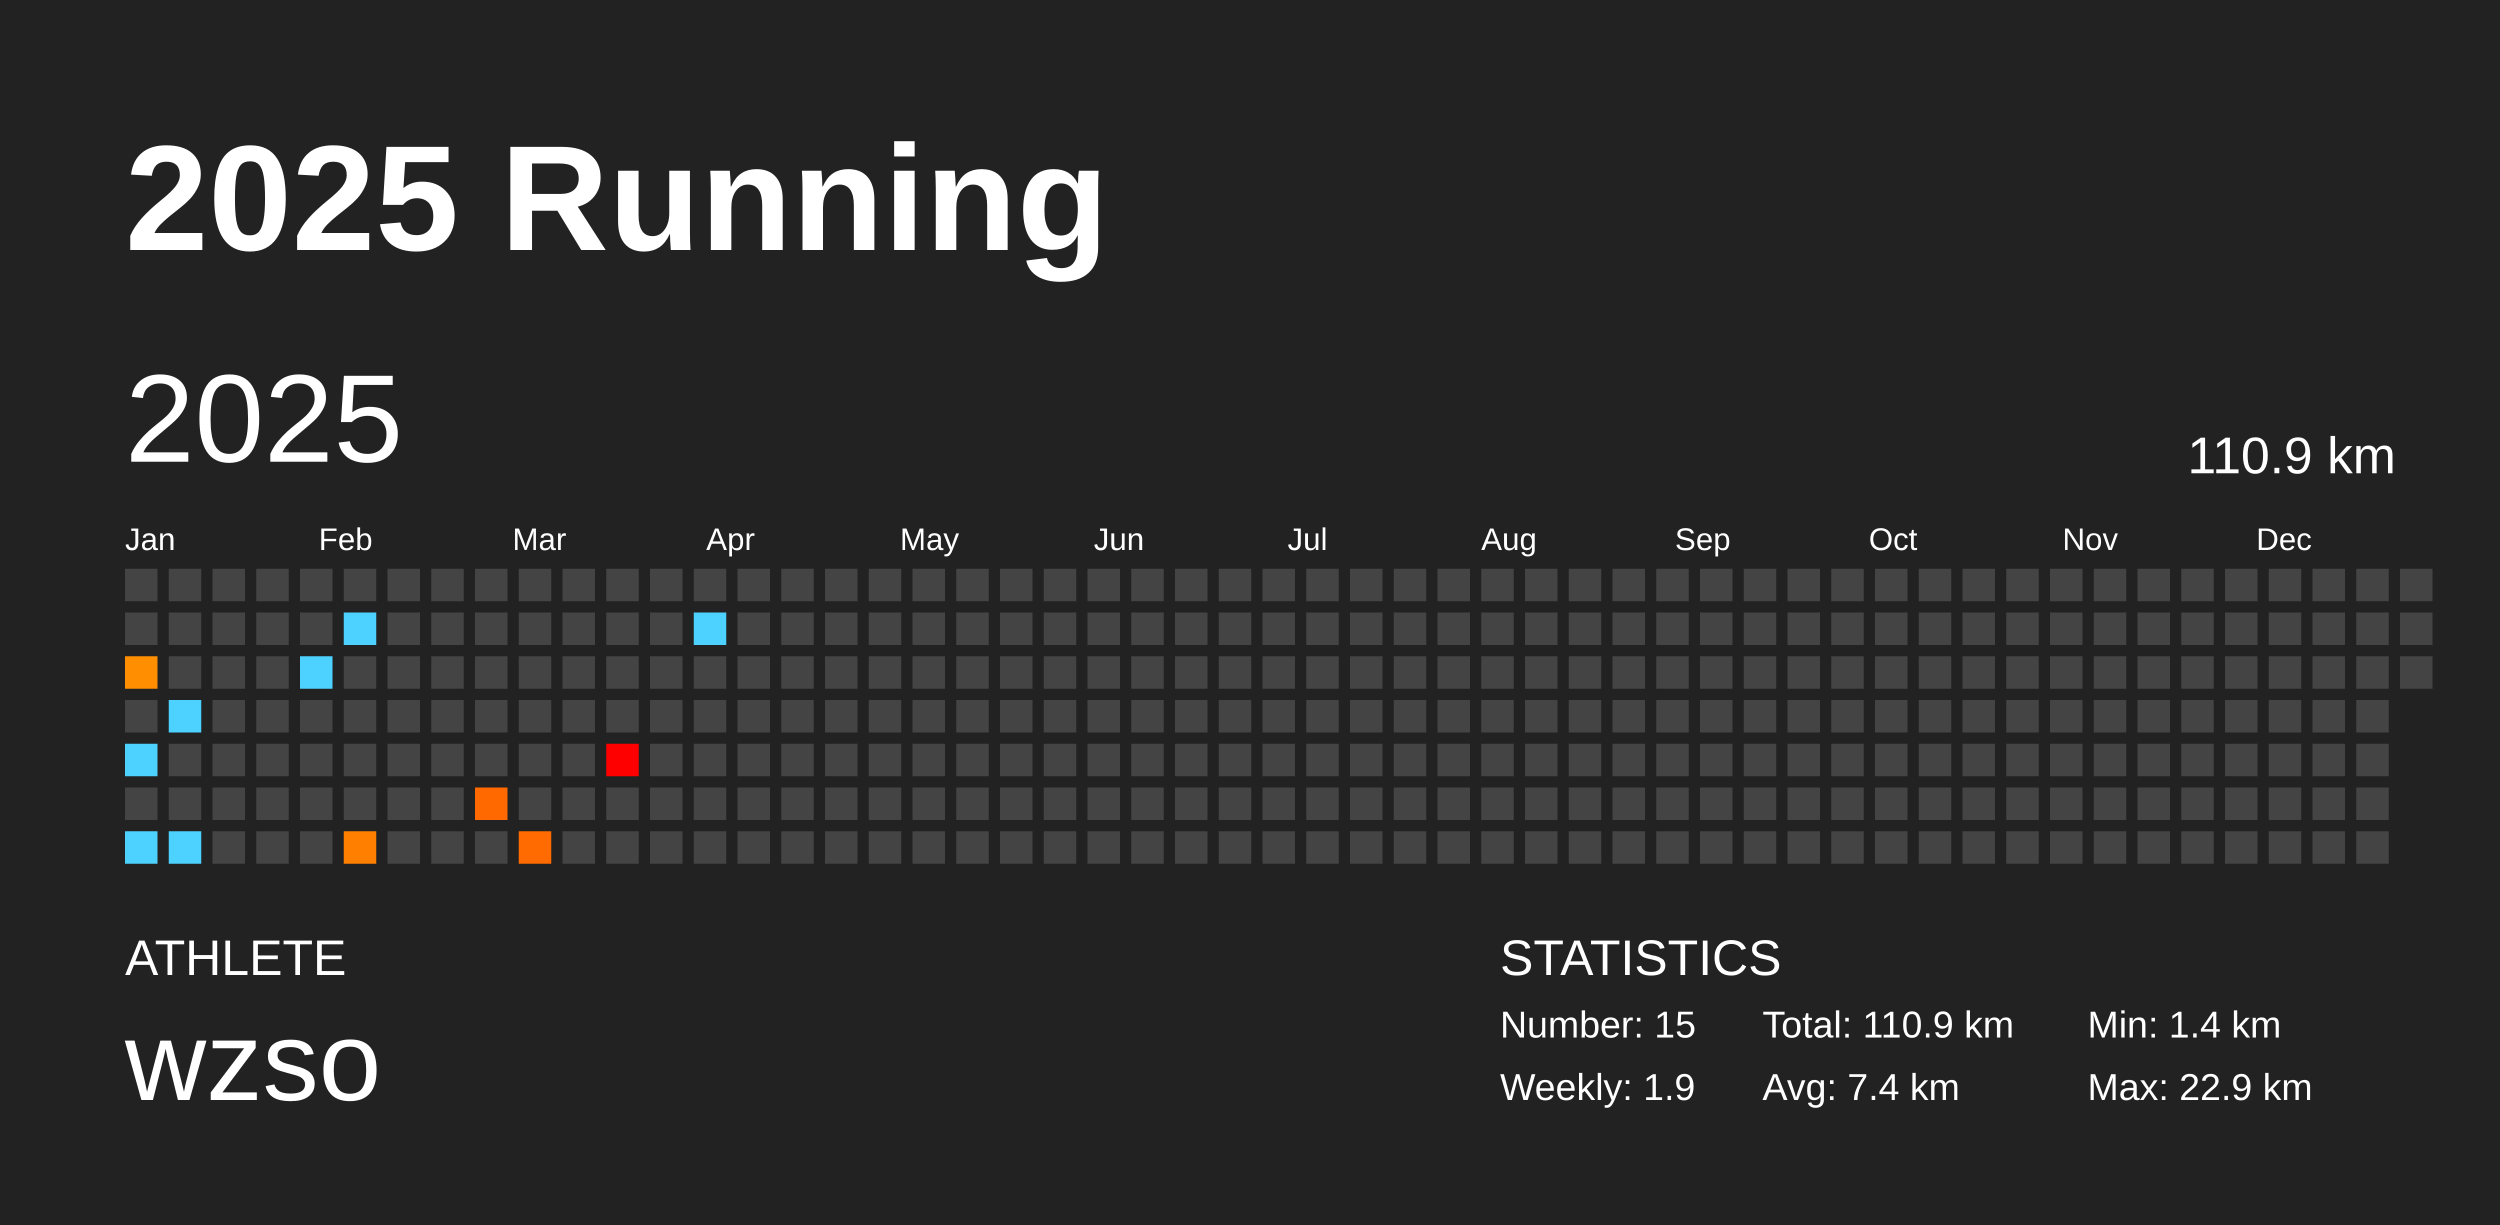
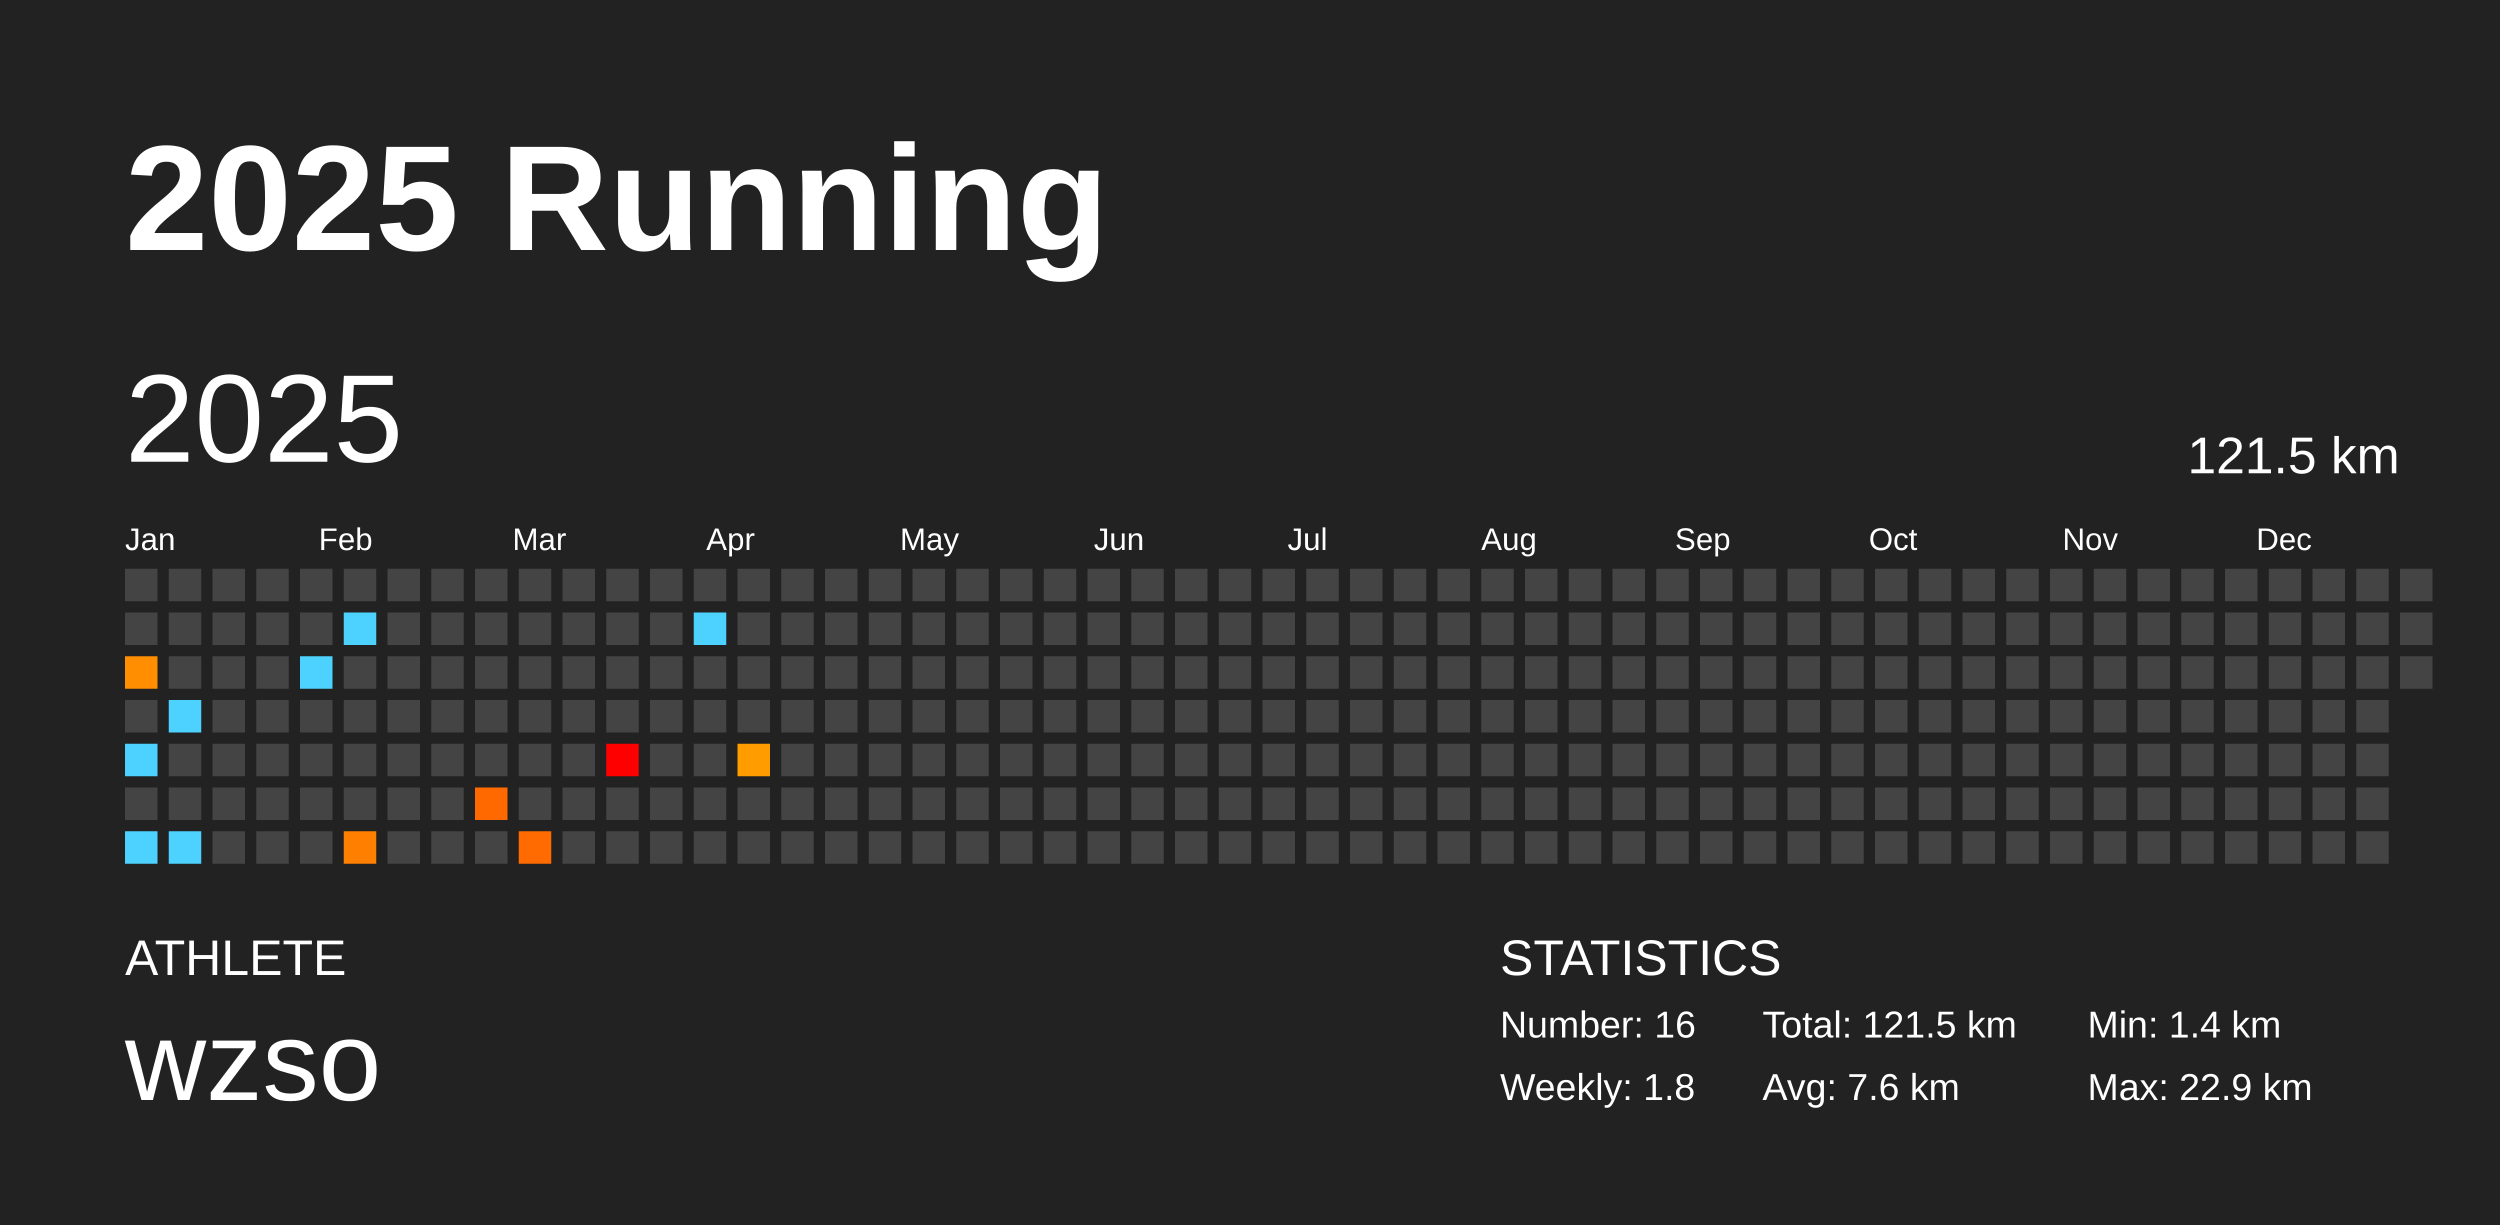
<svg xmlns="http://www.w3.org/2000/svg" baseProfile="full" height="98mm" version="1.1" viewBox="0,0,200,98" width="200mm">
  <defs />
  <rect fill="#222222" height="98" width="200" x="0" y="0" />
  <text fill="#FFFFFF" style="font-size:12px; font-family:Arial; font-weight:bold;" x="10" y="20">2025 Running</text>
  <text fill="#FFFFFF" style="font-size:4px; font-family:Arial" x="10" y="78">ATHLETE</text>
  <text fill="#FFFFFF" style="font-size:9px; font-family:Arial" x="10" y="88">wzso</text>
  <text fill="#FFFFFF" style="font-size:4px; font-family:Arial" x="120" y="78">STATISTICS</text>
-   <text fill="#FFFFFF" style="font-size:3px; font-family:Arial" x="120" y="83">Number: 15</text>
-   <text fill="#FFFFFF" style="font-size:3px; font-family:Arial" x="120" y="88">Weekly: 1.9</text>
-   <text fill="#FFFFFF" style="font-size:3px; font-family:Arial" x="141" y="83">Total: 110.9 km</text>
-   <text fill="#FFFFFF" style="font-size:3px; font-family:Arial" x="141" y="88">Avg: 7.4 km</text>
+   <text fill="#FFFFFF" style="font-size:3px; font-family:Arial" x="120" y="83">Number: 16</text>
+   <text fill="#FFFFFF" style="font-size:3px; font-family:Arial" x="120" y="88">Weekly: 1.8</text>
+   <text fill="#FFFFFF" style="font-size:3px; font-family:Arial" x="141" y="83">Total: 121.5 km</text>
+   <text fill="#FFFFFF" style="font-size:3px; font-family:Arial" x="141" y="88">Avg: 7.6 km</text>
  <text fill="#FFFFFF" style="font-size:3px; font-family:Arial" x="167" y="83">Min: 1.4 km</text>
  <text fill="#FFFFFF" style="font-size:3px; font-family:Arial" x="167" y="88">Max: 22.9 km</text>
  <text dominant-baseline="hanging" fill="#FFFFFF" style="font-size:10.0px; font-family:Arial;" x="10" y="30">2025</text>
-   <text dominant-baseline="hanging" fill="#FFFFFF" style="font-size:4.125px; font-family:Arial;" x="175" y="35">110.9 km</text>
+   <text dominant-baseline="hanging" fill="#FFFFFF" style="font-size:4.125px; font-family:Arial;" x="175" y="35">121.5 km</text>
  <text fill="#FFFFFF" style="font-size:2.5px; font-family:Arial" x="10.0" y="44">Jan</text>
  <text fill="#FFFFFF" style="font-size:2.5px; font-family:Arial" x="25.5" y="44">Feb</text>
  <text fill="#FFFFFF" style="font-size:2.5px; font-family:Arial" x="41.0" y="44">Mar</text>
  <text fill="#FFFFFF" style="font-size:2.5px; font-family:Arial" x="56.5" y="44">Apr</text>
  <text fill="#FFFFFF" style="font-size:2.5px; font-family:Arial" x="72.0" y="44">May</text>
  <text fill="#FFFFFF" style="font-size:2.5px; font-family:Arial" x="87.5" y="44">Jun</text>
  <text fill="#FFFFFF" style="font-size:2.5px; font-family:Arial" x="103.0" y="44">Jul</text>
  <text fill="#FFFFFF" style="font-size:2.5px; font-family:Arial" x="118.5" y="44">Aug</text>
  <text fill="#FFFFFF" style="font-size:2.5px; font-family:Arial" x="134.0" y="44">Sep</text>
  <text fill="#FFFFFF" style="font-size:2.5px; font-family:Arial" x="149.5" y="44">Oct</text>
  <text fill="#FFFFFF" style="font-size:2.5px; font-family:Arial" x="165.0" y="44">Nov</text>
  <text fill="#FFFFFF" style="font-size:2.5px; font-family:Arial" x="180.5" y="44">Dec</text>
  <rect fill="#444444" height="2.6" width="2.6" x="10.0" y="45.5" />
  <rect fill="#444444" height="2.6" width="2.6" x="10.0" y="49.0" />
  <rect fill="#ff8e00" height="2.6" width="2.6" x="10.0" y="52.5" />
  <rect fill="#444444" height="2.6" width="2.6" x="10.0" y="56.0" />
  <rect fill="#4dd2ff" height="2.6" width="2.6" x="10.0" y="59.5" />
  <rect fill="#444444" height="2.6" width="2.6" x="10.0" y="63.0" />
  <rect fill="#4dd2ff" height="2.6" width="2.6" x="10.0" y="66.5" />
  <rect fill="#444444" height="2.6" width="2.6" x="13.5" y="45.5" />
  <rect fill="#444444" height="2.6" width="2.6" x="13.5" y="49.0" />
  <rect fill="#444444" height="2.6" width="2.6" x="13.5" y="52.5" />
  <rect fill="#4dd2ff" height="2.6" width="2.6" x="13.5" y="56.0" />
  <rect fill="#444444" height="2.6" width="2.6" x="13.5" y="59.5" />
  <rect fill="#444444" height="2.6" width="2.6" x="13.5" y="63.0" />
  <rect fill="#4dd2ff" height="2.6" width="2.6" x="13.5" y="66.5" />
  <rect fill="#444444" height="2.6" width="2.6" x="17.0" y="45.5" />
  <rect fill="#444444" height="2.6" width="2.6" x="17.0" y="49.0" />
  <rect fill="#444444" height="2.6" width="2.6" x="17.0" y="52.5" />
  <rect fill="#444444" height="2.6" width="2.6" x="17.0" y="56.0" />
  <rect fill="#444444" height="2.6" width="2.6" x="17.0" y="59.5" />
  <rect fill="#444444" height="2.6" width="2.6" x="17.0" y="63.0" />
  <rect fill="#444444" height="2.6" width="2.6" x="17.0" y="66.5" />
  <rect fill="#444444" height="2.6" width="2.6" x="20.5" y="45.5" />
  <rect fill="#444444" height="2.6" width="2.6" x="20.5" y="49.0" />
  <rect fill="#444444" height="2.6" width="2.6" x="20.5" y="52.5" />
  <rect fill="#444444" height="2.6" width="2.6" x="20.5" y="56.0" />
  <rect fill="#444444" height="2.6" width="2.6" x="20.5" y="59.5" />
  <rect fill="#444444" height="2.6" width="2.6" x="20.5" y="63.0" />
  <rect fill="#444444" height="2.6" width="2.6" x="20.5" y="66.5" />
  <rect fill="#444444" height="2.6" width="2.6" x="24.0" y="45.5" />
  <rect fill="#444444" height="2.6" width="2.6" x="24.0" y="49.0" />
  <rect fill="#4dd2ff" height="2.6" width="2.6" x="24.0" y="52.5" />
  <rect fill="#444444" height="2.6" width="2.6" x="24.0" y="56.0" />
  <rect fill="#444444" height="2.6" width="2.6" x="24.0" y="59.5" />
  <rect fill="#444444" height="2.6" width="2.6" x="24.0" y="63.0" />
  <rect fill="#444444" height="2.6" width="2.6" x="24.0" y="66.5" />
  <rect fill="#444444" height="2.6" width="2.6" x="27.5" y="45.5" />
  <rect fill="#4dd2ff" height="2.6" width="2.6" x="27.5" y="49.0" />
  <rect fill="#444444" height="2.6" width="2.6" x="27.5" y="52.5" />
  <rect fill="#444444" height="2.6" width="2.6" x="27.5" y="56.0" />
  <rect fill="#444444" height="2.6" width="2.6" x="27.5" y="59.5" />
  <rect fill="#444444" height="2.6" width="2.6" x="27.5" y="63.0" />
  <rect fill="#ff8000" height="2.6" width="2.6" x="27.5" y="66.5" />
  <rect fill="#444444" height="2.6" width="2.6" x="31.0" y="45.5" />
  <rect fill="#444444" height="2.6" width="2.6" x="31.0" y="49.0" />
  <rect fill="#444444" height="2.6" width="2.6" x="31.0" y="52.5" />
  <rect fill="#444444" height="2.6" width="2.6" x="31.0" y="56.0" />
  <rect fill="#444444" height="2.6" width="2.6" x="31.0" y="59.5" />
  <rect fill="#444444" height="2.6" width="2.6" x="31.0" y="63.0" />
  <rect fill="#444444" height="2.6" width="2.6" x="31.0" y="66.5" />
  <rect fill="#444444" height="2.6" width="2.6" x="34.5" y="45.5" />
  <rect fill="#444444" height="2.6" width="2.6" x="34.5" y="49.0" />
  <rect fill="#444444" height="2.6" width="2.6" x="34.5" y="52.5" />
  <rect fill="#444444" height="2.6" width="2.6" x="34.5" y="56.0" />
  <rect fill="#444444" height="2.6" width="2.6" x="34.5" y="59.5" />
  <rect fill="#444444" height="2.6" width="2.6" x="34.5" y="63.0" />
  <rect fill="#444444" height="2.6" width="2.6" x="34.5" y="66.5" />
  <rect fill="#444444" height="2.6" width="2.6" x="38.0" y="45.5" />
  <rect fill="#444444" height="2.6" width="2.6" x="38.0" y="49.0" />
  <rect fill="#444444" height="2.6" width="2.6" x="38.0" y="52.5" />
  <rect fill="#444444" height="2.6" width="2.6" x="38.0" y="56.0" />
  <rect fill="#444444" height="2.6" width="2.6" x="38.0" y="59.5" />
  <rect fill="#ff6900" height="2.6" width="2.6" x="38.0" y="63.0" />
  <rect fill="#444444" height="2.6" width="2.6" x="38.0" y="66.5" />
  <rect fill="#444444" height="2.6" width="2.6" x="41.5" y="45.5" />
  <rect fill="#444444" height="2.6" width="2.6" x="41.5" y="49.0" />
  <rect fill="#444444" height="2.6" width="2.6" x="41.5" y="52.5" />
  <rect fill="#444444" height="2.6" width="2.6" x="41.5" y="56.0" />
  <rect fill="#444444" height="2.6" width="2.6" x="41.5" y="59.5" />
  <rect fill="#444444" height="2.6" width="2.6" x="41.5" y="63.0" />
  <rect fill="#ff6b00" height="2.6" width="2.6" x="41.5" y="66.5" />
  <rect fill="#444444" height="2.6" width="2.6" x="45.0" y="45.5" />
  <rect fill="#444444" height="2.6" width="2.6" x="45.0" y="49.0" />
  <rect fill="#444444" height="2.6" width="2.6" x="45.0" y="52.5" />
  <rect fill="#444444" height="2.6" width="2.6" x="45.0" y="56.0" />
  <rect fill="#444444" height="2.6" width="2.6" x="45.0" y="59.5" />
  <rect fill="#444444" height="2.6" width="2.6" x="45.0" y="63.0" />
  <rect fill="#444444" height="2.6" width="2.6" x="45.0" y="66.5" />
  <rect fill="#444444" height="2.6" width="2.6" x="48.5" y="45.5" />
  <rect fill="#444444" height="2.6" width="2.6" x="48.5" y="49.0" />
  <rect fill="#444444" height="2.6" width="2.6" x="48.5" y="52.5" />
  <rect fill="#444444" height="2.6" width="2.6" x="48.5" y="56.0" />
  <rect fill="red" height="2.6" width="2.6" x="48.5" y="59.5" />
  <rect fill="#444444" height="2.6" width="2.6" x="48.5" y="63.0" />
  <rect fill="#444444" height="2.6" width="2.6" x="48.5" y="66.5" />
  <rect fill="#444444" height="2.6" width="2.6" x="52.0" y="45.5" />
  <rect fill="#444444" height="2.6" width="2.6" x="52.0" y="49.0" />
  <rect fill="#444444" height="2.6" width="2.6" x="52.0" y="52.5" />
  <rect fill="#444444" height="2.6" width="2.6" x="52.0" y="56.0" />
  <rect fill="#444444" height="2.6" width="2.6" x="52.0" y="59.5" />
  <rect fill="#444444" height="2.6" width="2.6" x="52.0" y="63.0" />
  <rect fill="#444444" height="2.6" width="2.6" x="52.0" y="66.5" />
  <rect fill="#444444" height="2.6" width="2.6" x="55.5" y="45.5" />
  <rect fill="#4dd2ff" height="2.6" width="2.6" x="55.5" y="49.0" />
  <rect fill="#444444" height="2.6" width="2.6" x="55.5" y="52.5" />
  <rect fill="#444444" height="2.6" width="2.6" x="55.5" y="56.0" />
  <rect fill="#444444" height="2.6" width="2.6" x="55.5" y="59.5" />
  <rect fill="#444444" height="2.6" width="2.6" x="55.5" y="63.0" />
  <rect fill="#444444" height="2.6" width="2.6" x="55.5" y="66.5" />
  <rect fill="#444444" height="2.6" width="2.6" x="59.0" y="45.5" />
  <rect fill="#444444" height="2.6" width="2.6" x="59.0" y="49.0" />
  <rect fill="#444444" height="2.6" width="2.6" x="59.0" y="52.5" />
  <rect fill="#444444" height="2.6" width="2.6" x="59.0" y="56.0" />
-   <rect fill="#444444" height="2.6" width="2.6" x="59.0" y="59.5" />
+   <rect fill="#ff9c00" height="2.6" width="2.6" x="59.0" y="59.5" />
  <rect fill="#444444" height="2.6" width="2.6" x="59.0" y="63.0" />
  <rect fill="#444444" height="2.6" width="2.6" x="59.0" y="66.5" />
  <rect fill="#444444" height="2.6" width="2.6" x="62.5" y="45.5" />
  <rect fill="#444444" height="2.6" width="2.6" x="62.5" y="49.0" />
  <rect fill="#444444" height="2.6" width="2.6" x="62.5" y="52.5" />
  <rect fill="#444444" height="2.6" width="2.6" x="62.5" y="56.0" />
  <rect fill="#444444" height="2.6" width="2.6" x="62.5" y="59.5" />
  <rect fill="#444444" height="2.6" width="2.6" x="62.5" y="63.0" />
  <rect fill="#444444" height="2.6" width="2.6" x="62.5" y="66.5" />
  <rect fill="#444444" height="2.6" width="2.6" x="66.0" y="45.5" />
  <rect fill="#444444" height="2.6" width="2.6" x="66.0" y="49.0" />
  <rect fill="#444444" height="2.6" width="2.6" x="66.0" y="52.5" />
  <rect fill="#444444" height="2.6" width="2.6" x="66.0" y="56.0" />
  <rect fill="#444444" height="2.6" width="2.6" x="66.0" y="59.5" />
  <rect fill="#444444" height="2.6" width="2.6" x="66.0" y="63.0" />
  <rect fill="#444444" height="2.6" width="2.6" x="66.0" y="66.5" />
  <rect fill="#444444" height="2.6" width="2.6" x="69.5" y="45.5" />
  <rect fill="#444444" height="2.6" width="2.6" x="69.5" y="49.0" />
  <rect fill="#444444" height="2.6" width="2.6" x="69.5" y="52.5" />
  <rect fill="#444444" height="2.6" width="2.6" x="69.5" y="56.0" />
  <rect fill="#444444" height="2.6" width="2.6" x="69.5" y="59.5" />
  <rect fill="#444444" height="2.6" width="2.6" x="69.5" y="63.0" />
  <rect fill="#444444" height="2.6" width="2.6" x="69.5" y="66.5" />
  <rect fill="#444444" height="2.6" width="2.6" x="73.0" y="45.5" />
  <rect fill="#444444" height="2.6" width="2.6" x="73.0" y="49.0" />
  <rect fill="#444444" height="2.6" width="2.6" x="73.0" y="52.5" />
  <rect fill="#444444" height="2.6" width="2.6" x="73.0" y="56.0" />
  <rect fill="#444444" height="2.6" width="2.6" x="73.0" y="59.5" />
  <rect fill="#444444" height="2.6" width="2.6" x="73.0" y="63.0" />
  <rect fill="#444444" height="2.6" width="2.6" x="73.0" y="66.5" />
  <rect fill="#444444" height="2.6" width="2.6" x="76.5" y="45.5" />
  <rect fill="#444444" height="2.6" width="2.6" x="76.5" y="49.0" />
  <rect fill="#444444" height="2.6" width="2.6" x="76.5" y="52.5" />
  <rect fill="#444444" height="2.6" width="2.6" x="76.5" y="56.0" />
  <rect fill="#444444" height="2.6" width="2.6" x="76.5" y="59.5" />
  <rect fill="#444444" height="2.6" width="2.6" x="76.5" y="63.0" />
  <rect fill="#444444" height="2.6" width="2.6" x="76.5" y="66.5" />
  <rect fill="#444444" height="2.6" width="2.6" x="80.0" y="45.5" />
  <rect fill="#444444" height="2.6" width="2.6" x="80.0" y="49.0" />
  <rect fill="#444444" height="2.6" width="2.6" x="80.0" y="52.5" />
  <rect fill="#444444" height="2.6" width="2.6" x="80.0" y="56.0" />
  <rect fill="#444444" height="2.6" width="2.6" x="80.0" y="59.5" />
  <rect fill="#444444" height="2.6" width="2.6" x="80.0" y="63.0" />
  <rect fill="#444444" height="2.6" width="2.6" x="80.0" y="66.5" />
  <rect fill="#444444" height="2.6" width="2.6" x="83.5" y="45.5" />
  <rect fill="#444444" height="2.6" width="2.6" x="83.5" y="49.0" />
  <rect fill="#444444" height="2.6" width="2.6" x="83.5" y="52.5" />
  <rect fill="#444444" height="2.6" width="2.6" x="83.5" y="56.0" />
  <rect fill="#444444" height="2.6" width="2.6" x="83.5" y="59.5" />
  <rect fill="#444444" height="2.6" width="2.6" x="83.5" y="63.0" />
  <rect fill="#444444" height="2.6" width="2.6" x="83.5" y="66.5" />
  <rect fill="#444444" height="2.6" width="2.6" x="87.0" y="45.5" />
  <rect fill="#444444" height="2.6" width="2.6" x="87.0" y="49.0" />
  <rect fill="#444444" height="2.6" width="2.6" x="87.0" y="52.5" />
  <rect fill="#444444" height="2.6" width="2.6" x="87.0" y="56.0" />
  <rect fill="#444444" height="2.6" width="2.6" x="87.0" y="59.5" />
  <rect fill="#444444" height="2.6" width="2.6" x="87.0" y="63.0" />
  <rect fill="#444444" height="2.6" width="2.6" x="87.0" y="66.5" />
  <rect fill="#444444" height="2.6" width="2.6" x="90.5" y="45.5" />
  <rect fill="#444444" height="2.6" width="2.6" x="90.5" y="49.0" />
  <rect fill="#444444" height="2.6" width="2.6" x="90.5" y="52.5" />
  <rect fill="#444444" height="2.6" width="2.6" x="90.5" y="56.0" />
  <rect fill="#444444" height="2.6" width="2.6" x="90.5" y="59.5" />
  <rect fill="#444444" height="2.6" width="2.6" x="90.5" y="63.0" />
  <rect fill="#444444" height="2.6" width="2.6" x="90.5" y="66.5" />
  <rect fill="#444444" height="2.6" width="2.6" x="94.0" y="45.5" />
  <rect fill="#444444" height="2.6" width="2.6" x="94.0" y="49.0" />
  <rect fill="#444444" height="2.6" width="2.6" x="94.0" y="52.5" />
  <rect fill="#444444" height="2.6" width="2.6" x="94.0" y="56.0" />
  <rect fill="#444444" height="2.6" width="2.6" x="94.0" y="59.5" />
  <rect fill="#444444" height="2.6" width="2.6" x="94.0" y="63.0" />
  <rect fill="#444444" height="2.6" width="2.6" x="94.0" y="66.5" />
  <rect fill="#444444" height="2.6" width="2.6" x="97.5" y="45.5" />
  <rect fill="#444444" height="2.6" width="2.6" x="97.5" y="49.0" />
  <rect fill="#444444" height="2.6" width="2.6" x="97.5" y="52.5" />
  <rect fill="#444444" height="2.6" width="2.6" x="97.5" y="56.0" />
  <rect fill="#444444" height="2.6" width="2.6" x="97.5" y="59.5" />
  <rect fill="#444444" height="2.6" width="2.6" x="97.5" y="63.0" />
  <rect fill="#444444" height="2.6" width="2.6" x="97.5" y="66.5" />
  <rect fill="#444444" height="2.6" width="2.6" x="101.0" y="45.5" />
  <rect fill="#444444" height="2.6" width="2.6" x="101.0" y="49.0" />
  <rect fill="#444444" height="2.6" width="2.6" x="101.0" y="52.5" />
  <rect fill="#444444" height="2.6" width="2.6" x="101.0" y="56.0" />
  <rect fill="#444444" height="2.6" width="2.6" x="101.0" y="59.5" />
  <rect fill="#444444" height="2.6" width="2.6" x="101.0" y="63.0" />
  <rect fill="#444444" height="2.6" width="2.6" x="101.0" y="66.5" />
  <rect fill="#444444" height="2.6" width="2.6" x="104.5" y="45.5" />
  <rect fill="#444444" height="2.6" width="2.6" x="104.5" y="49.0" />
  <rect fill="#444444" height="2.6" width="2.6" x="104.5" y="52.5" />
  <rect fill="#444444" height="2.6" width="2.6" x="104.5" y="56.0" />
  <rect fill="#444444" height="2.6" width="2.6" x="104.5" y="59.5" />
  <rect fill="#444444" height="2.6" width="2.6" x="104.5" y="63.0" />
  <rect fill="#444444" height="2.6" width="2.6" x="104.5" y="66.5" />
  <rect fill="#444444" height="2.6" width="2.6" x="108.0" y="45.5" />
  <rect fill="#444444" height="2.6" width="2.6" x="108.0" y="49.0" />
  <rect fill="#444444" height="2.6" width="2.6" x="108.0" y="52.5" />
  <rect fill="#444444" height="2.6" width="2.6" x="108.0" y="56.0" />
  <rect fill="#444444" height="2.6" width="2.6" x="108.0" y="59.5" />
  <rect fill="#444444" height="2.6" width="2.6" x="108.0" y="63.0" />
  <rect fill="#444444" height="2.6" width="2.6" x="108.0" y="66.5" />
  <rect fill="#444444" height="2.6" width="2.6" x="111.5" y="45.5" />
  <rect fill="#444444" height="2.6" width="2.6" x="111.5" y="49.0" />
  <rect fill="#444444" height="2.6" width="2.6" x="111.5" y="52.5" />
  <rect fill="#444444" height="2.6" width="2.6" x="111.5" y="56.0" />
  <rect fill="#444444" height="2.6" width="2.6" x="111.5" y="59.5" />
  <rect fill="#444444" height="2.6" width="2.6" x="111.5" y="63.0" />
  <rect fill="#444444" height="2.6" width="2.6" x="111.5" y="66.5" />
  <rect fill="#444444" height="2.6" width="2.6" x="115.0" y="45.5" />
  <rect fill="#444444" height="2.6" width="2.6" x="115.0" y="49.0" />
  <rect fill="#444444" height="2.6" width="2.6" x="115.0" y="52.5" />
  <rect fill="#444444" height="2.6" width="2.6" x="115.0" y="56.0" />
  <rect fill="#444444" height="2.6" width="2.6" x="115.0" y="59.5" />
  <rect fill="#444444" height="2.6" width="2.6" x="115.0" y="63.0" />
  <rect fill="#444444" height="2.6" width="2.6" x="115.0" y="66.5" />
  <rect fill="#444444" height="2.6" width="2.6" x="118.5" y="45.5" />
  <rect fill="#444444" height="2.6" width="2.6" x="118.5" y="49.0" />
  <rect fill="#444444" height="2.6" width="2.6" x="118.5" y="52.5" />
  <rect fill="#444444" height="2.6" width="2.6" x="118.5" y="56.0" />
  <rect fill="#444444" height="2.6" width="2.6" x="118.5" y="59.5" />
  <rect fill="#444444" height="2.6" width="2.6" x="118.5" y="63.0" />
  <rect fill="#444444" height="2.6" width="2.6" x="118.5" y="66.5" />
  <rect fill="#444444" height="2.6" width="2.6" x="122.0" y="45.5" />
  <rect fill="#444444" height="2.6" width="2.6" x="122.0" y="49.0" />
  <rect fill="#444444" height="2.6" width="2.6" x="122.0" y="52.5" />
  <rect fill="#444444" height="2.6" width="2.6" x="122.0" y="56.0" />
  <rect fill="#444444" height="2.6" width="2.6" x="122.0" y="59.5" />
  <rect fill="#444444" height="2.6" width="2.6" x="122.0" y="63.0" />
  <rect fill="#444444" height="2.6" width="2.6" x="122.0" y="66.5" />
  <rect fill="#444444" height="2.6" width="2.6" x="125.5" y="45.5" />
  <rect fill="#444444" height="2.6" width="2.6" x="125.5" y="49.0" />
  <rect fill="#444444" height="2.6" width="2.6" x="125.5" y="52.5" />
  <rect fill="#444444" height="2.6" width="2.6" x="125.5" y="56.0" />
  <rect fill="#444444" height="2.6" width="2.6" x="125.5" y="59.5" />
  <rect fill="#444444" height="2.6" width="2.6" x="125.5" y="63.0" />
  <rect fill="#444444" height="2.6" width="2.6" x="125.5" y="66.5" />
  <rect fill="#444444" height="2.6" width="2.6" x="129.0" y="45.5" />
  <rect fill="#444444" height="2.6" width="2.6" x="129.0" y="49.0" />
  <rect fill="#444444" height="2.6" width="2.6" x="129.0" y="52.5" />
  <rect fill="#444444" height="2.6" width="2.6" x="129.0" y="56.0" />
  <rect fill="#444444" height="2.6" width="2.6" x="129.0" y="59.5" />
  <rect fill="#444444" height="2.6" width="2.6" x="129.0" y="63.0" />
  <rect fill="#444444" height="2.6" width="2.6" x="129.0" y="66.5" />
  <rect fill="#444444" height="2.6" width="2.6" x="132.5" y="45.5" />
  <rect fill="#444444" height="2.6" width="2.6" x="132.5" y="49.0" />
  <rect fill="#444444" height="2.6" width="2.6" x="132.5" y="52.5" />
  <rect fill="#444444" height="2.6" width="2.6" x="132.5" y="56.0" />
  <rect fill="#444444" height="2.6" width="2.6" x="132.5" y="59.5" />
  <rect fill="#444444" height="2.6" width="2.6" x="132.5" y="63.0" />
  <rect fill="#444444" height="2.6" width="2.6" x="132.5" y="66.5" />
  <rect fill="#444444" height="2.6" width="2.6" x="136.0" y="45.5" />
  <rect fill="#444444" height="2.6" width="2.6" x="136.0" y="49.0" />
  <rect fill="#444444" height="2.6" width="2.6" x="136.0" y="52.5" />
  <rect fill="#444444" height="2.6" width="2.6" x="136.0" y="56.0" />
  <rect fill="#444444" height="2.6" width="2.6" x="136.0" y="59.5" />
  <rect fill="#444444" height="2.6" width="2.6" x="136.0" y="63.0" />
  <rect fill="#444444" height="2.6" width="2.6" x="136.0" y="66.5" />
  <rect fill="#444444" height="2.6" width="2.6" x="139.5" y="45.5" />
  <rect fill="#444444" height="2.6" width="2.6" x="139.5" y="49.0" />
  <rect fill="#444444" height="2.6" width="2.6" x="139.5" y="52.5" />
  <rect fill="#444444" height="2.6" width="2.6" x="139.5" y="56.0" />
  <rect fill="#444444" height="2.6" width="2.6" x="139.5" y="59.5" />
  <rect fill="#444444" height="2.6" width="2.6" x="139.5" y="63.0" />
  <rect fill="#444444" height="2.6" width="2.6" x="139.5" y="66.5" />
  <rect fill="#444444" height="2.6" width="2.6" x="143.0" y="45.5" />
  <rect fill="#444444" height="2.6" width="2.6" x="143.0" y="49.0" />
  <rect fill="#444444" height="2.6" width="2.6" x="143.0" y="52.5" />
  <rect fill="#444444" height="2.6" width="2.6" x="143.0" y="56.0" />
  <rect fill="#444444" height="2.6" width="2.6" x="143.0" y="59.5" />
  <rect fill="#444444" height="2.6" width="2.6" x="143.0" y="63.0" />
  <rect fill="#444444" height="2.6" width="2.6" x="143.0" y="66.5" />
  <rect fill="#444444" height="2.6" width="2.6" x="146.5" y="45.5" />
  <rect fill="#444444" height="2.6" width="2.6" x="146.5" y="49.0" />
  <rect fill="#444444" height="2.6" width="2.6" x="146.5" y="52.5" />
  <rect fill="#444444" height="2.6" width="2.6" x="146.5" y="56.0" />
  <rect fill="#444444" height="2.6" width="2.6" x="146.5" y="59.5" />
  <rect fill="#444444" height="2.6" width="2.6" x="146.5" y="63.0" />
  <rect fill="#444444" height="2.6" width="2.6" x="146.5" y="66.5" />
  <rect fill="#444444" height="2.6" width="2.6" x="150.0" y="45.5" />
  <rect fill="#444444" height="2.6" width="2.6" x="150.0" y="49.0" />
  <rect fill="#444444" height="2.6" width="2.6" x="150.0" y="52.5" />
  <rect fill="#444444" height="2.6" width="2.6" x="150.0" y="56.0" />
  <rect fill="#444444" height="2.6" width="2.6" x="150.0" y="59.5" />
  <rect fill="#444444" height="2.6" width="2.6" x="150.0" y="63.0" />
  <rect fill="#444444" height="2.6" width="2.6" x="150.0" y="66.5" />
  <rect fill="#444444" height="2.6" width="2.6" x="153.5" y="45.5" />
  <rect fill="#444444" height="2.6" width="2.6" x="153.5" y="49.0" />
  <rect fill="#444444" height="2.6" width="2.6" x="153.5" y="52.5" />
  <rect fill="#444444" height="2.6" width="2.6" x="153.5" y="56.0" />
  <rect fill="#444444" height="2.6" width="2.6" x="153.5" y="59.5" />
  <rect fill="#444444" height="2.6" width="2.6" x="153.5" y="63.0" />
  <rect fill="#444444" height="2.6" width="2.6" x="153.5" y="66.5" />
  <rect fill="#444444" height="2.6" width="2.6" x="157.0" y="45.5" />
  <rect fill="#444444" height="2.6" width="2.6" x="157.0" y="49.0" />
  <rect fill="#444444" height="2.6" width="2.6" x="157.0" y="52.5" />
  <rect fill="#444444" height="2.6" width="2.6" x="157.0" y="56.0" />
  <rect fill="#444444" height="2.6" width="2.6" x="157.0" y="59.5" />
  <rect fill="#444444" height="2.6" width="2.6" x="157.0" y="63.0" />
  <rect fill="#444444" height="2.6" width="2.6" x="157.0" y="66.5" />
  <rect fill="#444444" height="2.6" width="2.6" x="160.5" y="45.5" />
  <rect fill="#444444" height="2.6" width="2.6" x="160.5" y="49.0" />
  <rect fill="#444444" height="2.6" width="2.6" x="160.5" y="52.5" />
  <rect fill="#444444" height="2.6" width="2.6" x="160.5" y="56.0" />
  <rect fill="#444444" height="2.6" width="2.6" x="160.5" y="59.5" />
  <rect fill="#444444" height="2.6" width="2.6" x="160.5" y="63.0" />
  <rect fill="#444444" height="2.6" width="2.6" x="160.5" y="66.5" />
  <rect fill="#444444" height="2.6" width="2.6" x="164.0" y="45.5" />
  <rect fill="#444444" height="2.6" width="2.6" x="164.0" y="49.0" />
  <rect fill="#444444" height="2.6" width="2.6" x="164.0" y="52.5" />
  <rect fill="#444444" height="2.6" width="2.6" x="164.0" y="56.0" />
  <rect fill="#444444" height="2.6" width="2.6" x="164.0" y="59.5" />
  <rect fill="#444444" height="2.6" width="2.6" x="164.0" y="63.0" />
  <rect fill="#444444" height="2.6" width="2.6" x="164.0" y="66.5" />
  <rect fill="#444444" height="2.6" width="2.6" x="167.5" y="45.5" />
  <rect fill="#444444" height="2.6" width="2.6" x="167.5" y="49.0" />
  <rect fill="#444444" height="2.6" width="2.6" x="167.5" y="52.5" />
  <rect fill="#444444" height="2.6" width="2.6" x="167.5" y="56.0" />
  <rect fill="#444444" height="2.6" width="2.6" x="167.5" y="59.5" />
  <rect fill="#444444" height="2.6" width="2.6" x="167.5" y="63.0" />
  <rect fill="#444444" height="2.6" width="2.6" x="167.5" y="66.5" />
  <rect fill="#444444" height="2.6" width="2.6" x="171.0" y="45.5" />
  <rect fill="#444444" height="2.6" width="2.6" x="171.0" y="49.0" />
  <rect fill="#444444" height="2.6" width="2.6" x="171.0" y="52.5" />
  <rect fill="#444444" height="2.6" width="2.6" x="171.0" y="56.0" />
  <rect fill="#444444" height="2.6" width="2.6" x="171.0" y="59.5" />
  <rect fill="#444444" height="2.6" width="2.6" x="171.0" y="63.0" />
  <rect fill="#444444" height="2.6" width="2.6" x="171.0" y="66.5" />
  <rect fill="#444444" height="2.6" width="2.6" x="174.5" y="45.5" />
  <rect fill="#444444" height="2.6" width="2.6" x="174.5" y="49.0" />
  <rect fill="#444444" height="2.6" width="2.6" x="174.5" y="52.5" />
  <rect fill="#444444" height="2.6" width="2.6" x="174.5" y="56.0" />
  <rect fill="#444444" height="2.6" width="2.6" x="174.5" y="59.5" />
  <rect fill="#444444" height="2.6" width="2.6" x="174.5" y="63.0" />
  <rect fill="#444444" height="2.6" width="2.6" x="174.5" y="66.5" />
  <rect fill="#444444" height="2.6" width="2.6" x="178.0" y="45.5" />
  <rect fill="#444444" height="2.6" width="2.6" x="178.0" y="49.0" />
  <rect fill="#444444" height="2.6" width="2.6" x="178.0" y="52.5" />
  <rect fill="#444444" height="2.6" width="2.6" x="178.0" y="56.0" />
  <rect fill="#444444" height="2.6" width="2.6" x="178.0" y="59.5" />
  <rect fill="#444444" height="2.6" width="2.6" x="178.0" y="63.0" />
  <rect fill="#444444" height="2.6" width="2.6" x="178.0" y="66.5" />
  <rect fill="#444444" height="2.6" width="2.6" x="181.5" y="45.5" />
  <rect fill="#444444" height="2.6" width="2.6" x="181.5" y="49.0" />
  <rect fill="#444444" height="2.6" width="2.6" x="181.5" y="52.5" />
  <rect fill="#444444" height="2.6" width="2.6" x="181.5" y="56.0" />
  <rect fill="#444444" height="2.6" width="2.6" x="181.5" y="59.5" />
  <rect fill="#444444" height="2.6" width="2.6" x="181.5" y="63.0" />
  <rect fill="#444444" height="2.6" width="2.6" x="181.5" y="66.5" />
  <rect fill="#444444" height="2.6" width="2.6" x="185.0" y="45.5" />
  <rect fill="#444444" height="2.6" width="2.6" x="185.0" y="49.0" />
  <rect fill="#444444" height="2.6" width="2.6" x="185.0" y="52.5" />
  <rect fill="#444444" height="2.6" width="2.6" x="185.0" y="56.0" />
  <rect fill="#444444" height="2.6" width="2.6" x="185.0" y="59.5" />
  <rect fill="#444444" height="2.6" width="2.6" x="185.0" y="63.0" />
  <rect fill="#444444" height="2.6" width="2.6" x="185.0" y="66.5" />
  <rect fill="#444444" height="2.6" width="2.6" x="188.5" y="45.5" />
  <rect fill="#444444" height="2.6" width="2.6" x="188.5" y="49.0" />
  <rect fill="#444444" height="2.6" width="2.6" x="188.5" y="52.5" />
  <rect fill="#444444" height="2.6" width="2.6" x="188.5" y="56.0" />
  <rect fill="#444444" height="2.6" width="2.6" x="188.5" y="59.5" />
  <rect fill="#444444" height="2.6" width="2.6" x="188.5" y="63.0" />
  <rect fill="#444444" height="2.6" width="2.6" x="188.5" y="66.5" />
  <rect fill="#444444" height="2.6" width="2.6" x="192.0" y="45.5" />
  <rect fill="#444444" height="2.6" width="2.6" x="192.0" y="49.0" />
  <rect fill="#444444" height="2.6" width="2.6" x="192.0" y="52.5" />
</svg>
